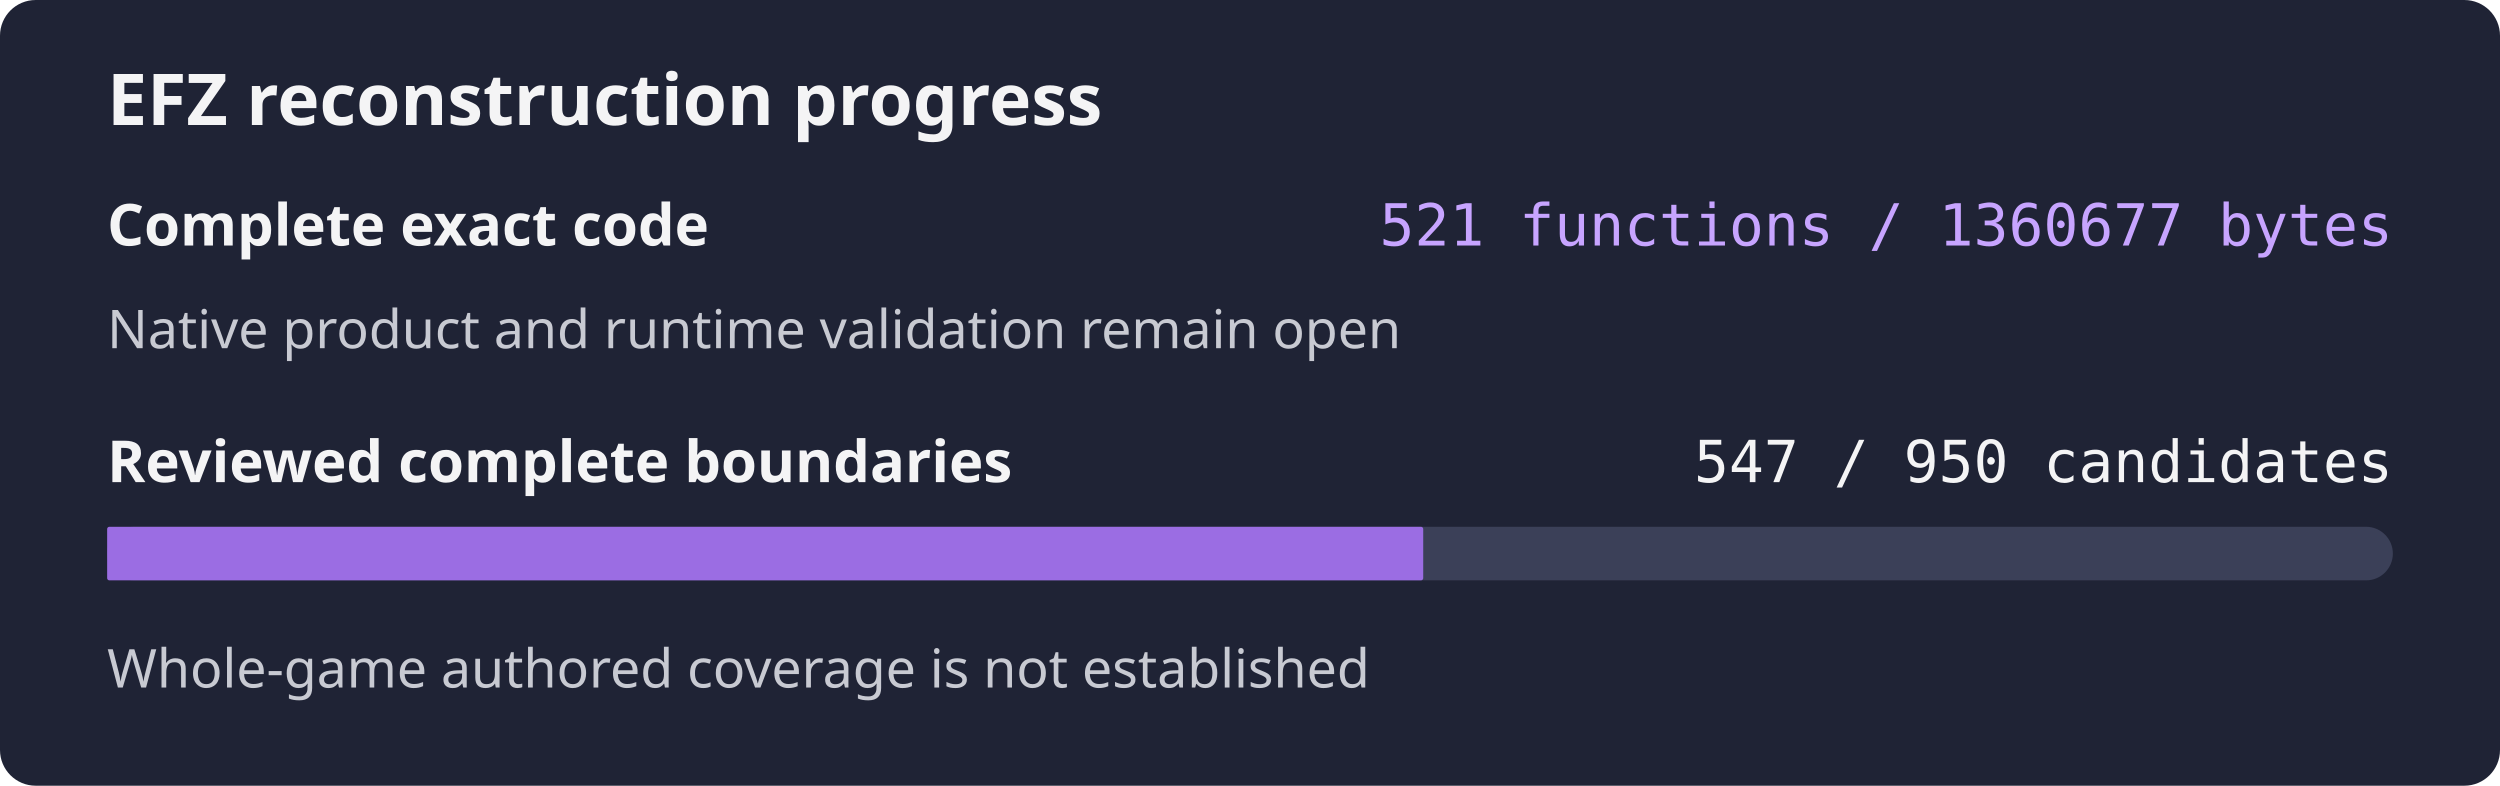
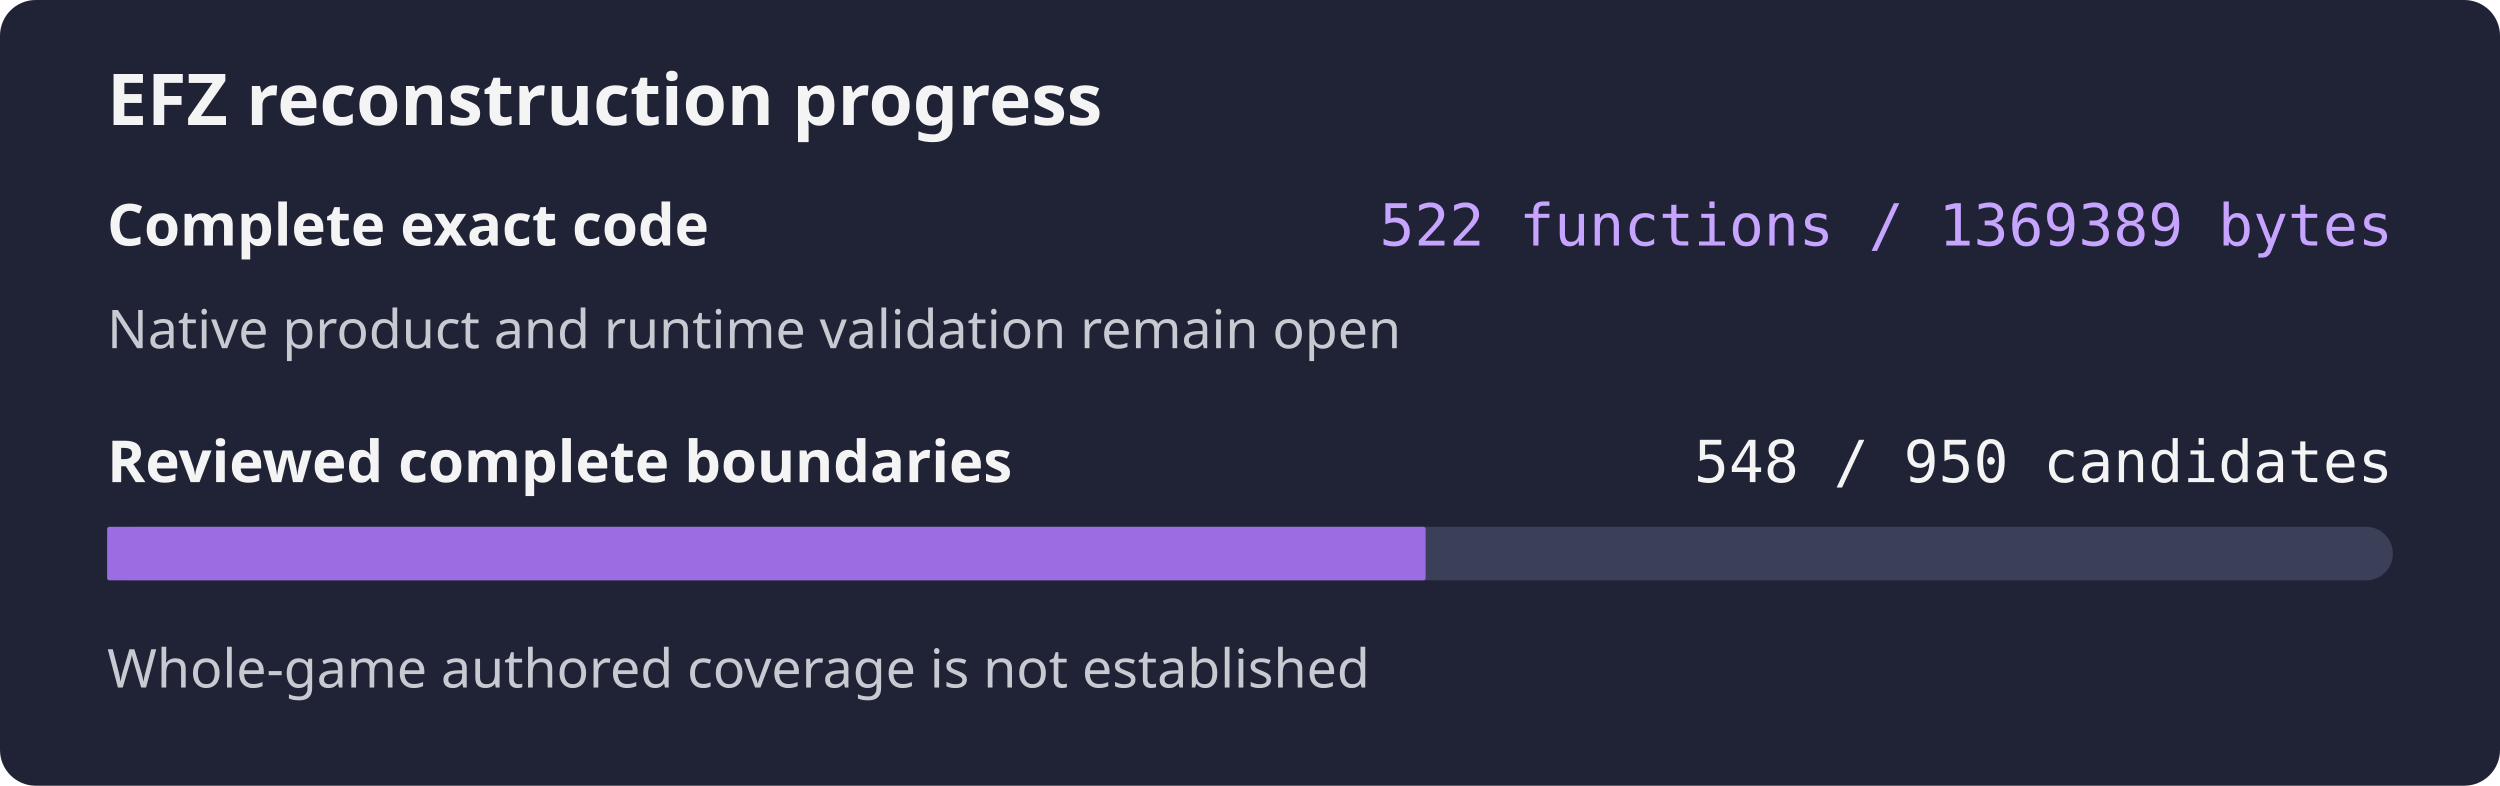
- <svg xmlns="http://www.w3.org/2000/svg" width="560" height="176" role="img" aria-label="EFZ reconstruction: 521 exact functions, 1360677 exact bytes; 547 reviewed boundaries out of 950 candidates">
+ <svg xmlns="http://www.w3.org/2000/svg" width="560" height="176" role="img" aria-label="EFZ reconstruction: 522 exact functions, 1369389 exact bytes; 548 reviewed boundaries out of 950 candidates">
  <rect width="560" height="176" rx="8" fill="#1f2335" />
  <text x="24" y="28" fill="#f4f4f5" font-family="sans-serif" font-size="16" font-weight="600">EFZ reconstruction progress</text>
  <text x="24" y="55" fill="#f4f4f5" font-family="sans-serif" font-size="13" font-weight="600">Complete exact code</text>
-   <text x="536" y="55" fill="#c7a4ff" text-anchor="end" font-family="monospace" font-size="13">521 functions / 1360677 bytes</text>
+   <text x="536" y="55" fill="#c7a4ff" text-anchor="end" font-family="monospace" font-size="13">522 functions / 1369389 bytes</text>
  <text x="24" y="78" fill="#c8cad2" font-family="sans-serif" font-size="12">Native product and runtime validation remain open</text>
  <text x="24" y="108" fill="#f4f4f5" font-family="sans-serif" font-size="13" font-weight="600">Reviewed complete boundaries</text>
-   <text x="536" y="108" fill="#f4f4f5" text-anchor="end" font-family="monospace" font-size="13">547 / 950 candidates</text>
+   <text x="536" y="108" fill="#f4f4f5" text-anchor="end" font-family="monospace" font-size="13">548 / 950 candidates</text>
  <rect x="24" y="118" width="512" height="12" rx="6" fill="#3b4058" />
-   <rect x="24" y="118" width="294.80" height="12" rx="0.5" fill="#9b6de3" />
+   <rect x="24" y="118" width="295.34" height="12" rx="0.5" fill="#9b6de3" />
  <text x="24" y="154" fill="#c8cad2" font-family="sans-serif" font-size="12">Whole-game authored coverage is not established</text>
</svg>
